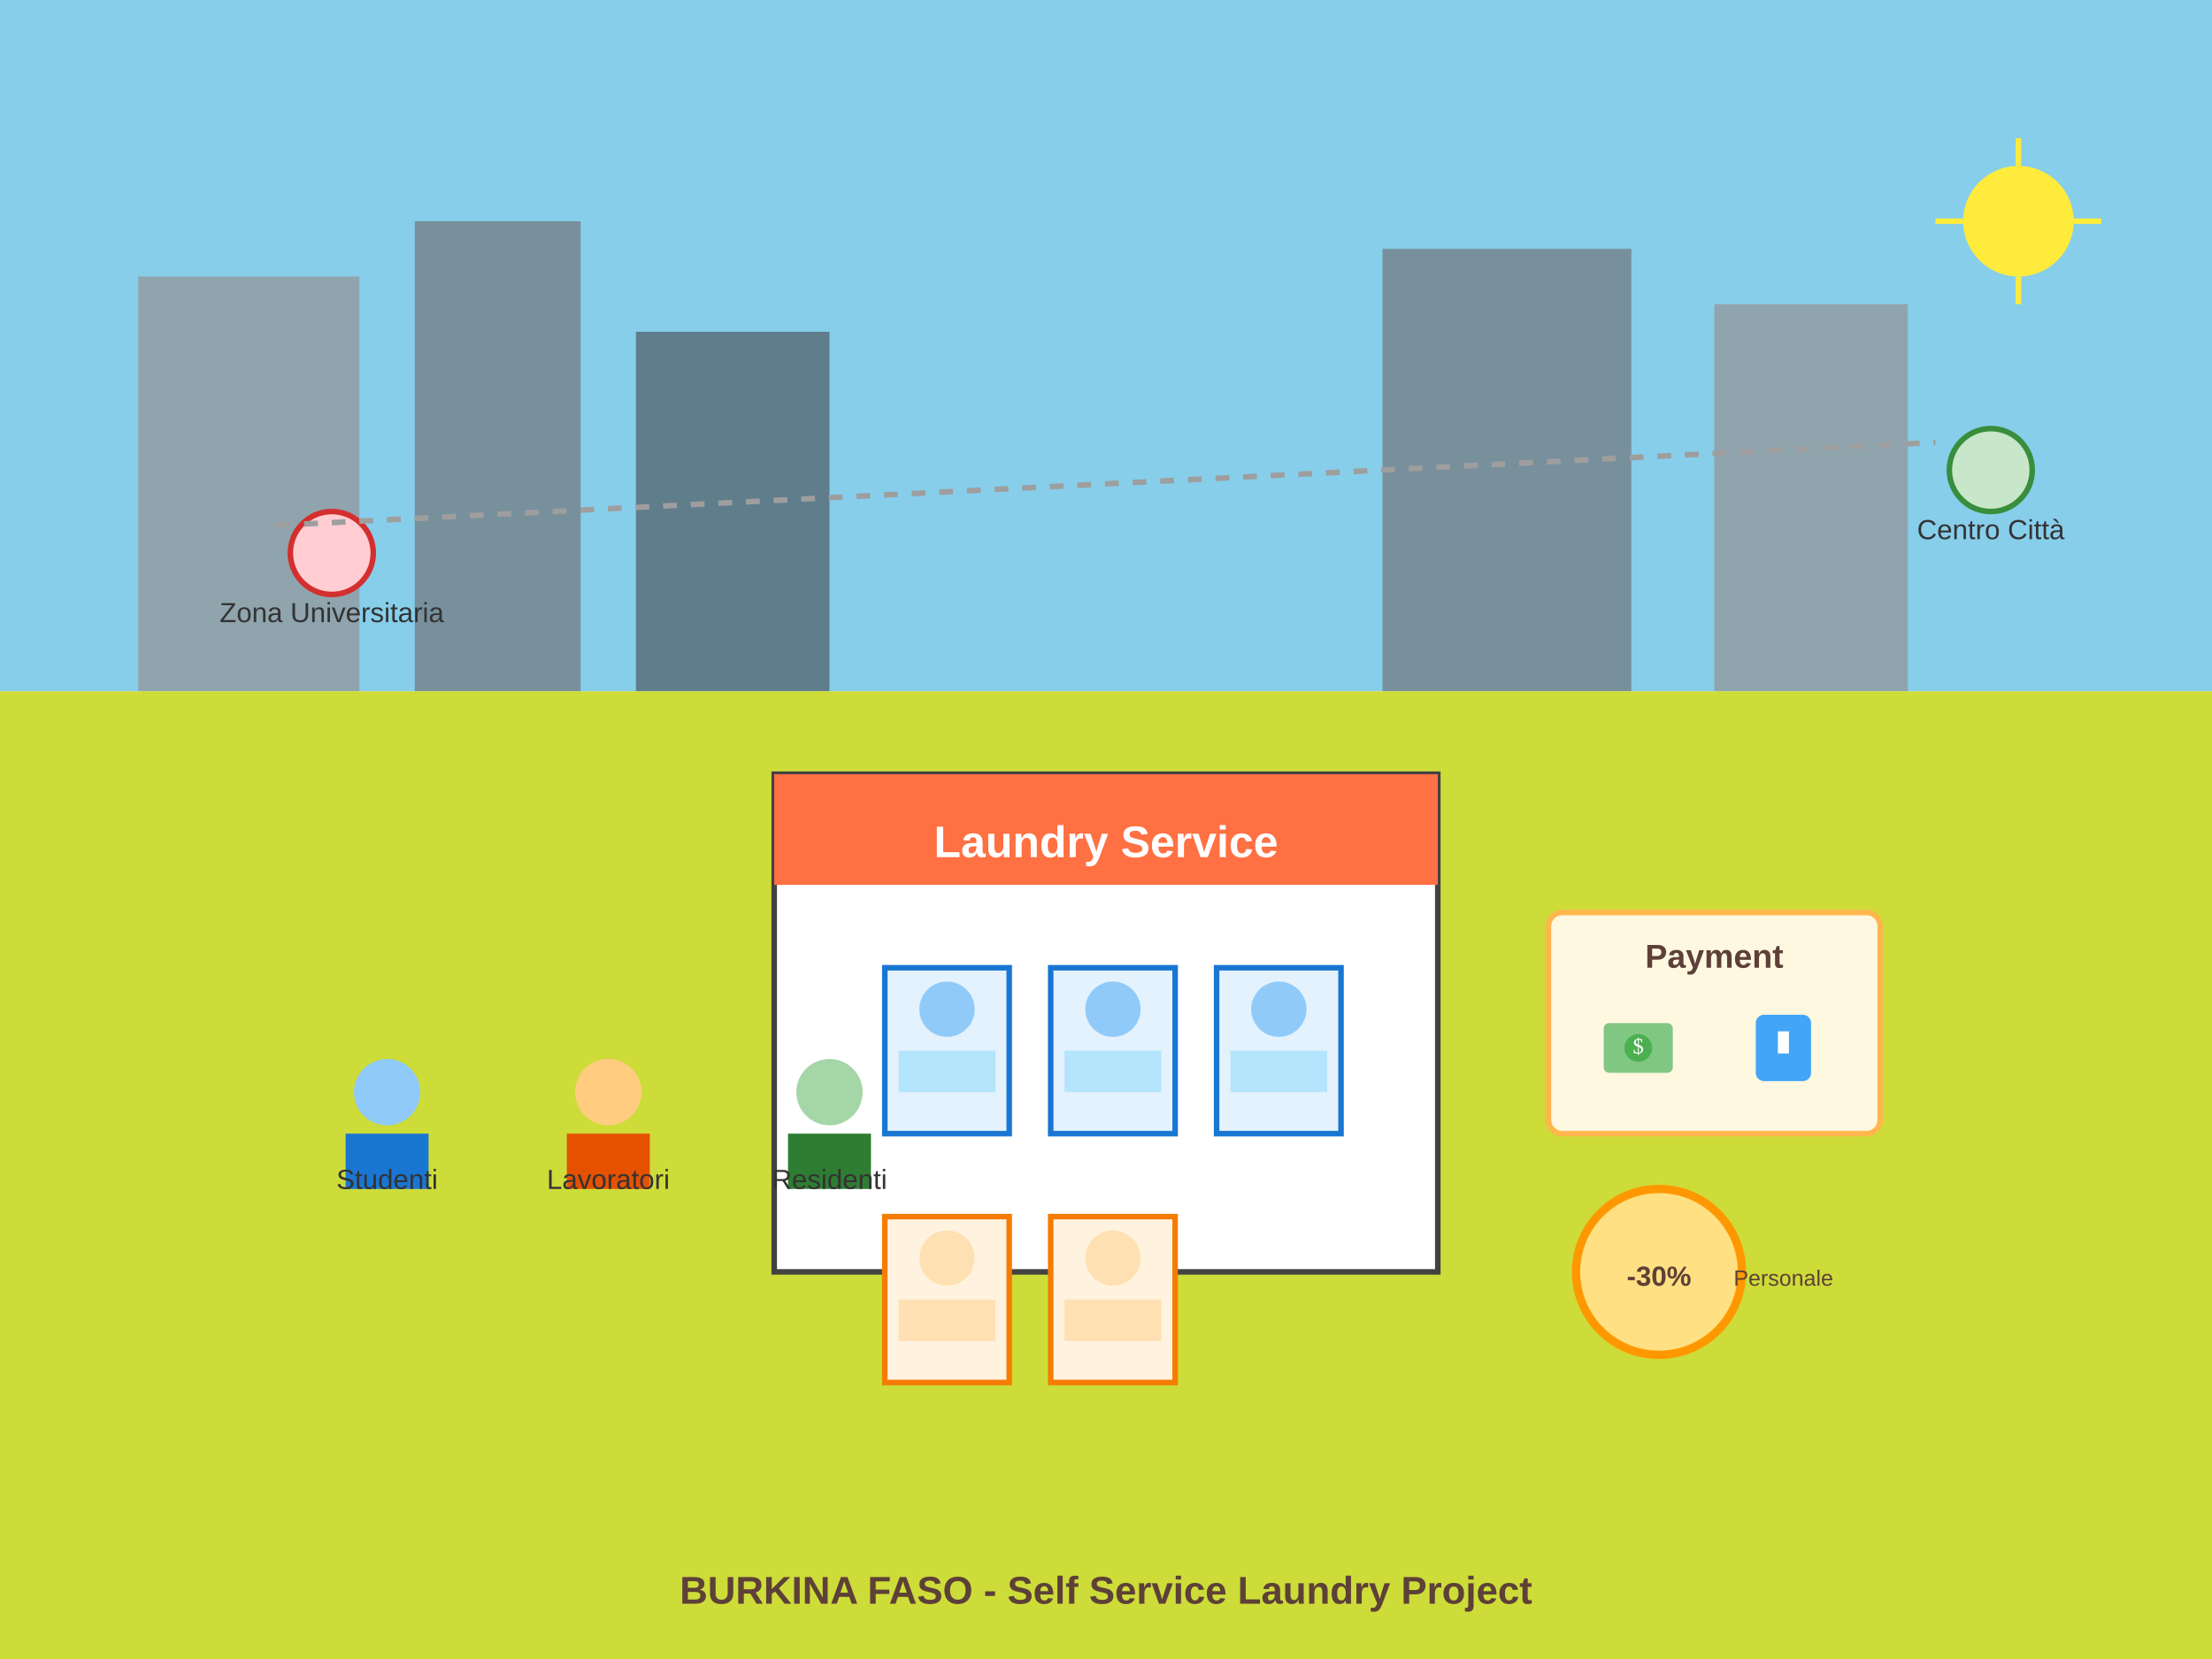
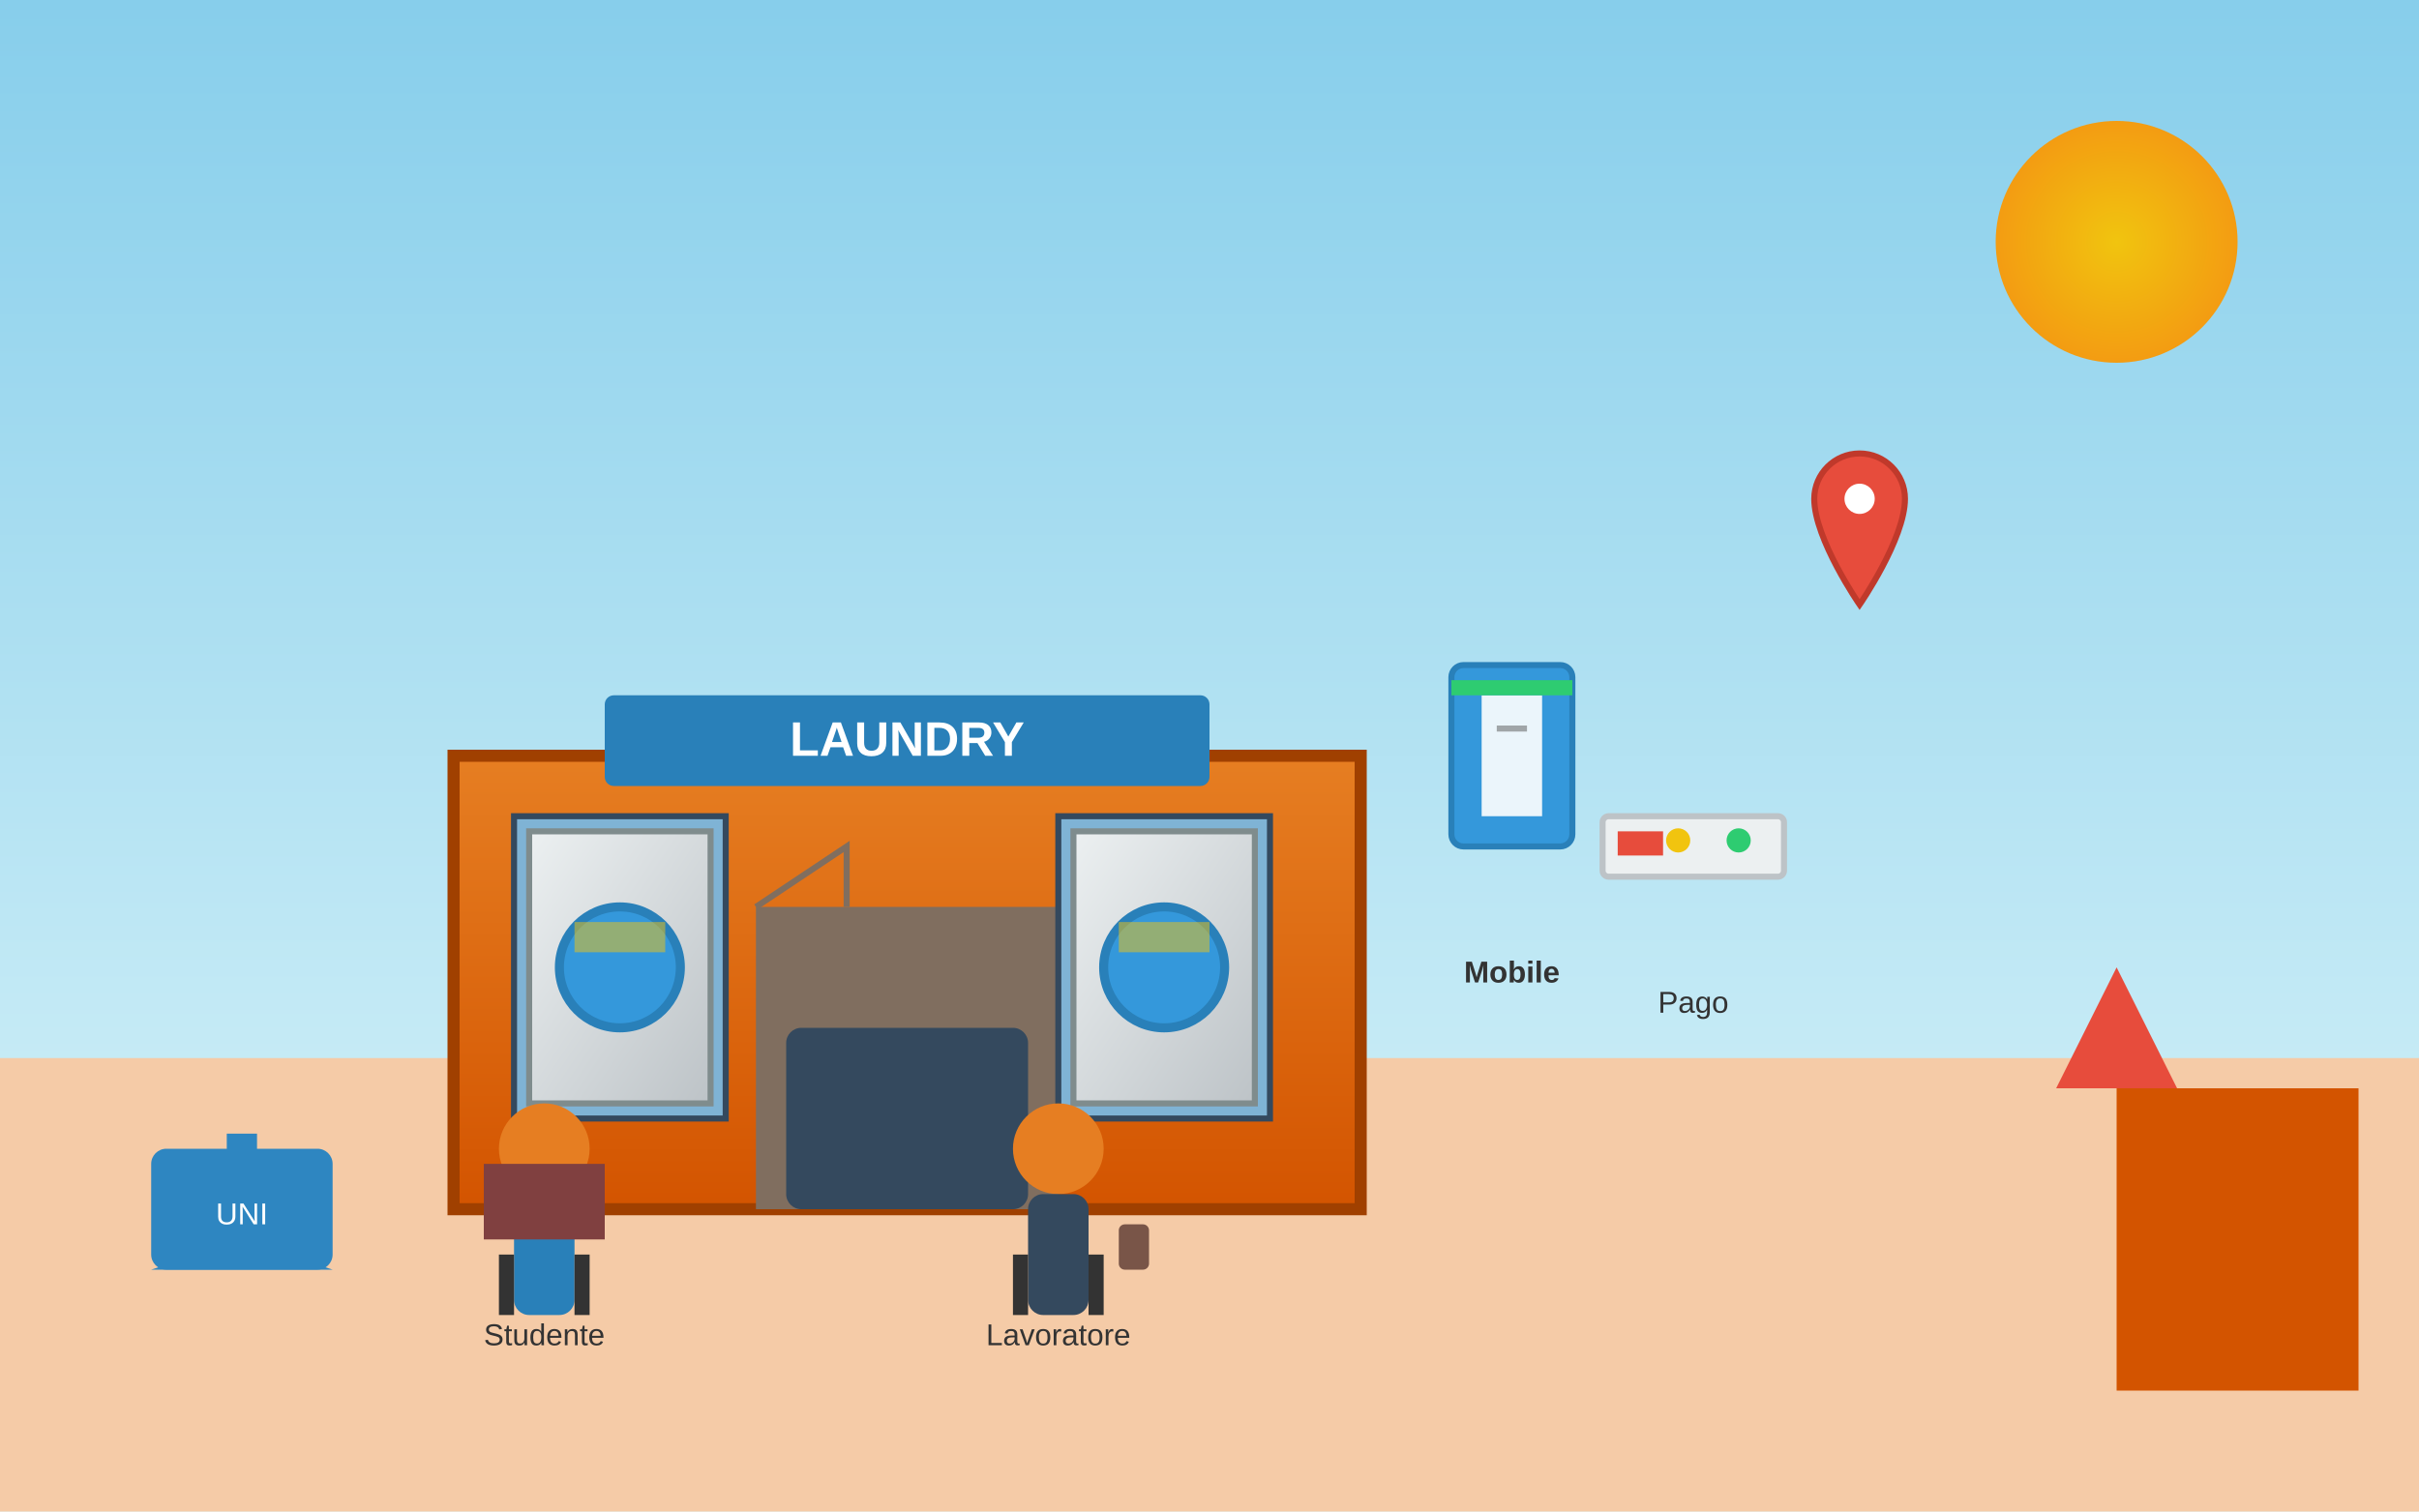
- <svg xmlns="http://www.w3.org/2000/svg" viewBox="0 0 800 600">
-   <rect width="800" height="600" fill="#f5f5f5" />
-   <rect width="800" height="250" fill="#87CEEB" />
-   <g id="city-background">
-     <rect x="50" y="100" width="80" height="150" fill="#90A4AE" />
-     <rect x="150" y="80" width="60" height="170" fill="#78909C" />
-     <rect x="230" y="120" width="70" height="130" fill="#607D8B" />
-     <rect x="500" y="90" width="90" height="160" fill="#78909C" />
-     <rect x="620" y="110" width="70" height="140" fill="#90A4AE" />
+ <svg xmlns="http://www.w3.org/2000/svg" viewBox="0 0 800 500">
+   <defs>
+     <linearGradient id="skyGradient" x1="0%" y1="0%" x2="0%" y2="100%">
+       <stop offset="0%" style="stop-color:#87CEEB;stop-opacity:1" />
+       <stop offset="100%" style="stop-color:#E0F7FA;stop-opacity:1" />
+     </linearGradient>
+     <linearGradient id="buildingGradient" x1="0%" y1="0%" x2="0%" y2="100%">
+       <stop offset="0%" style="stop-color:#E67E22;stop-opacity:1" />
+       <stop offset="100%" style="stop-color:#D35400;stop-opacity:1" />
+     </linearGradient>
+     <linearGradient id="machineGradient" x1="0%" y1="0%" x2="100%" y2="100%">
+       <stop offset="0%" style="stop-color:#ECF0F1;stop-opacity:1" />
+       <stop offset="100%" style="stop-color:#BDC3C7;stop-opacity:1" />
+     </linearGradient>
+     <radialGradient id="sunGradient" cx="50%" cy="50%" r="50%">
+       <stop offset="0%" style="stop-color:#F1C40F;stop-opacity:1" />
+       <stop offset="100%" style="stop-color:#F39C12;stop-opacity:1" />
+     </radialGradient>
+   </defs>
+   <g id="background">
+     <rect width="800" height="500" fill="url(#skyGradient)" />
+     <circle cx="700" cy="80" r="40" fill="url(#sunGradient)" />
+     <rect x="0" y="350" width="800" height="150" fill="#F5CBA7" />
  </g>
-   <rect x="0" y="250" width="800" height="350" fill="#CDDC39" />
-   <g id="laundromat-building">
-     <rect x="280" y="280" width="240" height="180" fill="#FFFFFF" stroke="#424242" stroke-width="2" />
-     <rect x="280" y="280" width="240" height="40" fill="#FF7043" />
-     <text x="400" y="310" text-anchor="middle" font-family="Arial" font-size="16" fill="white" font-weight="bold">Laundry Service</text>
-   </g>
-   <g id="washing-machines">
-     <g transform="translate(320, 350)">
-       <rect x="0" y="0" width="45" height="60" fill="#E3F2FD" stroke="#1976D2" stroke-width="2" />
-       <circle cx="22.5" cy="15" r="10" fill="#90CAF9" />
-       <rect x="5" y="30" width="35" height="15" fill="#B3E5FC" />
+   <g id="location-indicators">
+     <g transform="translate(600, 150)">
+       <path d="M15 0C6.72 0 0 6.72 0 15C0 28.32 15 50 15 50C15 50 30 28.32 30 15C30 6.72 23.28 0 15 0Z" fill="#E74C3C" stroke="#C0392B" stroke-width="2" />
+       <circle cx="15" cy="15" r="5" fill="white" />
    </g>
-     <g transform="translate(380, 350)">
-       <rect x="0" y="0" width="45" height="60" fill="#E3F2FD" stroke="#1976D2" stroke-width="2" />
-       <circle cx="22.5" cy="15" r="10" fill="#90CAF9" />
-       <rect x="5" y="30" width="35" height="15" fill="#B3E5FC" />
-     </g>
-     <g transform="translate(440, 350)">
-       <rect x="0" y="0" width="45" height="60" fill="#E3F2FD" stroke="#1976D2" stroke-width="2" />
-       <circle cx="22.5" cy="15" r="10" fill="#90CAF9" />
-       <rect x="5" y="30" width="35" height="15" fill="#B3E5FC" />
+     <g transform="translate(50, 380)">
+       <rect x="0" y="0" width="60" height="40" fill="#2E86C1" rx="5" />
+       <text x="30" y="25" font-family="Arial" font-size="10" fill="white" text-anchor="middle">UNI</text>
+       <path d="M0 40 L30 30 L60 40" fill="#2E86C1" />
+       <rect x="25" y="-5" width="10" height="10" fill="#2E86C1" />
    </g>
  </g>
-   <g id="dryers">
-     <g transform="translate(320, 440)">
-       <rect x="0" y="0" width="45" height="60" fill="#FFF3E0" stroke="#F57C00" stroke-width="2" />
-       <circle cx="22.5" cy="15" r="10" fill="#FFE0B2" />
-       <rect x="5" y="30" width="35" height="15" fill="#FFE0B2" />
+   <g id="building">
+     <rect x="150" y="250" width="300" height="150" fill="url(#buildingGradient)" stroke="#A04000" stroke-width="4" />
+     <rect x="250" y="300" width="100" height="100" fill="#806E5F" />
+     <path d="M250 300 L280 280 L280 300" fill="none" stroke="#806E5F" stroke-width="2" />
+     <rect x="260" y="340" width="80" height="60" fill="#34495E" rx="5" />
+     <rect x="170" y="270" width="70" height="100" fill="#7FB3D5" stroke="#34495E" stroke-width="2" />
+     <rect x="350" y="270" width="70" height="100" fill="#7FB3D5" stroke="#34495E" stroke-width="2" />
+     <rect x="200" y="230" width="200" height="30" fill="#2980B9" rx="3" />
+     <text x="300" y="250" font-family="Arial" font-size="16" fill="white" text-anchor="middle" font-weight="bold">LAUNDRY</text>
+   </g>
+   <g id="machinery">
+     <rect x="175" y="275" width="60" height="90" fill="url(#machineGradient)" stroke="#7F8C8D" stroke-width="2" />
+     <circle cx="205" cy="320" r="20" fill="#3498DB" stroke="#2980B9" stroke-width="3" />
+     <rect x="190" y="305" width="30" height="10" fill="#F1C40F" opacity="0.5" />
+     <rect x="355" y="275" width="60" height="90" fill="url(#machineGradient)" stroke="#7F8C8D" stroke-width="2" />
+     <circle cx="385" cy="320" r="20" fill="#3498DB" stroke="#2980B9" stroke-width="3" />
+     <rect x="370" y="305" width="30" height="10" fill="#F1C40F" opacity="0.5" />
+   </g>
+   <g id="people">
+     <g transform="translate(180, 380)">
+       <circle cx="0" cy="0" r="15" fill="#E67E22" />
+       <rect x="-10" y="15" width="20" height="40" fill="#2980B9" rx="5" />
+       <rect x="-20" y="5" width="40" height="25" fill="#804040" />
+       <rect x="-15" y="35" width="5" height="20" fill="#333" />
+       <rect x="10" y="35" width="5" height="20" fill="#333" />
+       <text x="0" y="65" font-family="Arial" font-size="10" fill="#333" text-anchor="middle">Studente</text>
    </g>
-     <g transform="translate(380, 440)">
-       <rect x="0" y="0" width="45" height="60" fill="#FFF3E0" stroke="#F57C00" stroke-width="2" />
-       <circle cx="22.5" cy="15" r="10" fill="#FFE0B2" />
-       <rect x="5" y="30" width="35" height="15" fill="#FFE0B2" />
+     <g transform="translate(350, 380)">
+       <circle cx="0" cy="0" r="15" fill="#E67E22" />
+       <rect x="-10" y="15" width="20" height="40" fill="#34495E" rx="5" />
+       <rect x="20" y="25" width="10" height="15" fill="#795548" rx="2" />
+       <rect x="-15" y="35" width="5" height="20" fill="#333" />
+       <rect x="10" y="35" width="5" height="20" fill="#333" />
+       <text x="0" y="65" font-family="Arial" font-size="10" fill="#333" text-anchor="middle">Lavoratore</text>
    </g>
  </g>
-   <g id="payment-area" transform="translate(560, 330)">
-     <rect x="0" y="0" width="120" height="80" fill="#FFF8E1" stroke="#FFB74D" stroke-width="2" rx="5" />
-     <text x="60" y="20" text-anchor="middle" font-family="Arial" font-size="12" fill="#5D4037" font-weight="bold">Payment</text>
-     <g transform="translate(20, 35)">
-       <rect x="0" y="5" width="25" height="18" fill="#81C784" rx="2" />
-       <circle cx="12.5" cy="14" r="5" fill="#4CAF50" />
-       <text x="12.5" y="16" text-anchor="middle" font-size="8" fill="white">$</text>
+   <g id="payment-methods">
+     <g transform="translate(500, 250)">
+       <rect x="-20" y="-30" width="40" height="60" rx="4" fill="#3498DB" stroke="#2980B9" stroke-width="2" />
+       <rect x="-10" y="-20" width="20" height="40" fill="#FFF" opacity="0.9" />
+       <rect x="-5" y="-10" width="10" height="2" fill="#555" opacity="0.5" />
+       <path d="M-20 -25 L20 -25 L20 -20 L-20 -20 Z" fill="#2ECC71" />
+       <text x="0" y="75" font-family="Arial" font-size="10" fill="#333" text-anchor="middle" font-weight="bold">Mobile</text>
    </g>
-     <g transform="translate(75, 35)">
-       <rect x="0" y="2" width="20" height="24" fill="#42A5F5" rx="3" />
-       <rect x="8" y="8" width="4" height="8" fill="white" />
+     <g transform="translate(560, 280)">
+       <rect x="-30" y="-10" width="60" height="20" rx="2" fill="#ECF0F1" stroke="#BDC3C7" stroke-width="2" />
+       <rect x="-25" y="-5" width="15" height="8" fill="#E74C3C" />
+       <circle cx="-5" cy="-2" r="4" fill="#F1C40F" />
+       <circle cx="15" cy="-2" r="4" fill="#2ECC71" />
+       <text x="0" y="55" font-family="Arial" font-size="10" fill="#333" text-anchor="middle">Pago</text>
    </g>
  </g>
-   <g id="target-audience">
-     <g transform="translate(120, 380)">
-       <circle cx="20" cy="15" r="12" fill="#90CAF9" />
-       <rect x="5" y="30" width="30" height="20" fill="#1976D2" />
-       <text x="20" y="50" text-anchor="middle" font-family="Arial" font-size="10" fill="#333">Studenti</text>
-     </g>
-     <g transform="translate(200, 380)">
-       <circle cx="20" cy="15" r="12" fill="#FFCC80" />
-       <rect x="5" y="30" width="30" height="20" fill="#E65100" />
-       <text x="20" y="50" text-anchor="middle" font-family="Arial" font-size="10" fill="#333">Lavoratori</text>
-     </g>
-     <g transform="translate(280, 380)">
-       <circle cx="20" cy="15" r="12" fill="#A5D6A7" />
-       <rect x="5" y="30" width="30" height="20" fill="#2E7D32" />
-       <text x="20" y="50" text-anchor="middle" font-family="Arial" font-size="10" fill="#333">Residenti</text>
-     </g>
-   </g>
-   <g id="location-markers">
-     <g transform="translate(100, 180)">
-       <circle cx="20" cy="20" r="15" fill="#FFCDD2" stroke="#D32F2F" stroke-width="2" />
-       <text x="20" y="45" text-anchor="middle" font-family="Arial" font-size="10" fill="#333">Zona Universitaria</text>
-     </g>
-     <g transform="translate(700, 150)">
-       <circle cx="20" cy="20" r="15" fill="#C8E6C9" stroke="#388E3C" stroke-width="2" />
-       <text x="20" y="45" text-anchor="middle" font-family="Arial" font-size="10" fill="#333">Centro Città</text>
-     </g>
-     <line x1="100" y1="190" x2="700" y2="160" stroke="#9E9E9E" stroke-width="2" stroke-dasharray="5,5" />
-   </g>
-   <g id="cost-savings" transform="translate(560, 440)">
-     <circle cx="40" cy="20" r="30" fill="#FFE082" stroke="#FF9800" stroke-width="3" />
-     <text x="40" y="25" text-anchor="middle" font-family="Arial" font-size="10" fill="#5D4037" font-weight="bold">-30%</text>
-     <text x="85" y="25" text-anchor="middle" font-family="Arial" font-size="8" fill="#5D4037">Personale</text>
-   </g>
-   <text x="400" y="580" text-anchor="middle" font-family="Arial" font-size="14" fill="#5D4037" font-weight="bold">BURKINA FASO - Self Service Laundry Project</text>
-   <g transform="translate(700, 50)">
-     <circle cx="30" cy="30" r="20" fill="#FFEB3B" />
-     <g stroke="#FFEB3B" stroke-width="2">
-       <line x1="30" y1="0" x2="30" y2="10" />
-       <line x1="30" y1="50" x2="30" y2="60" />
-       <line x1="0" y1="30" x2="10" y2="30" />
-       <line x1="50" y1="30" x2="60" y2="30" />
-     </g>
+   <g id="decorative">
+     <rect x="700" y="360" width="80" height="100" fill="#D35400" />
+     <path d="M680 360 L700 320 L720 360 Z" fill="#E74C3C" />
  </g>
</svg>
